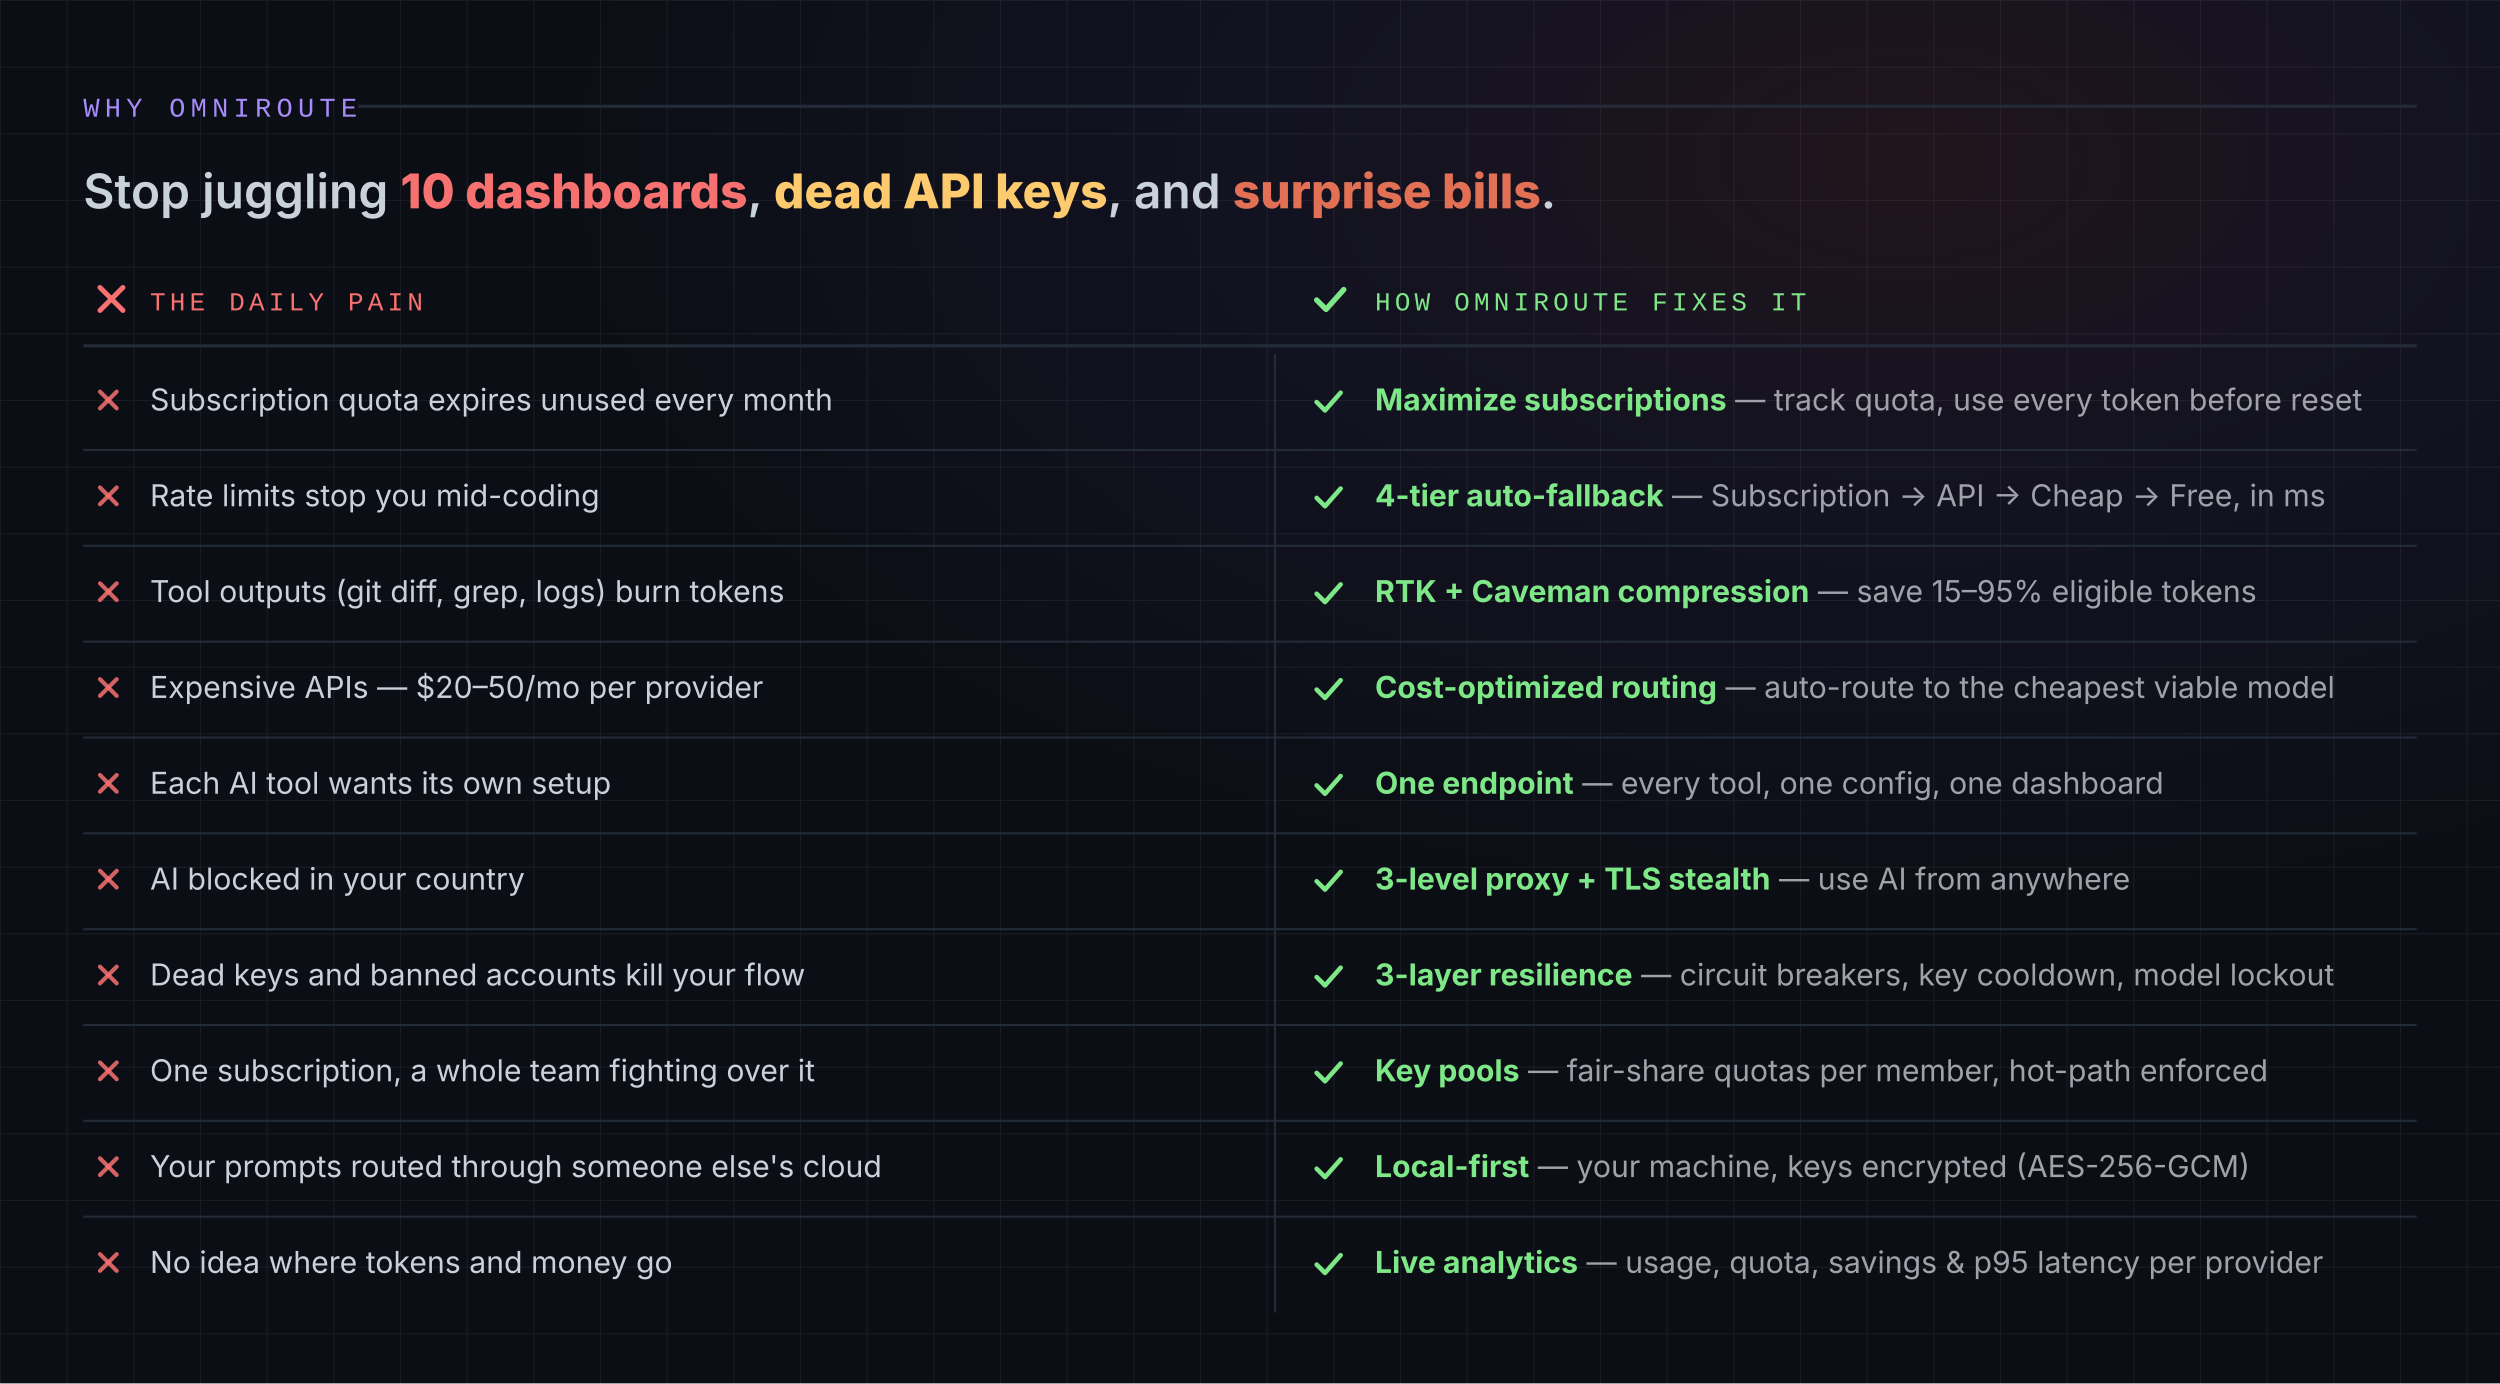
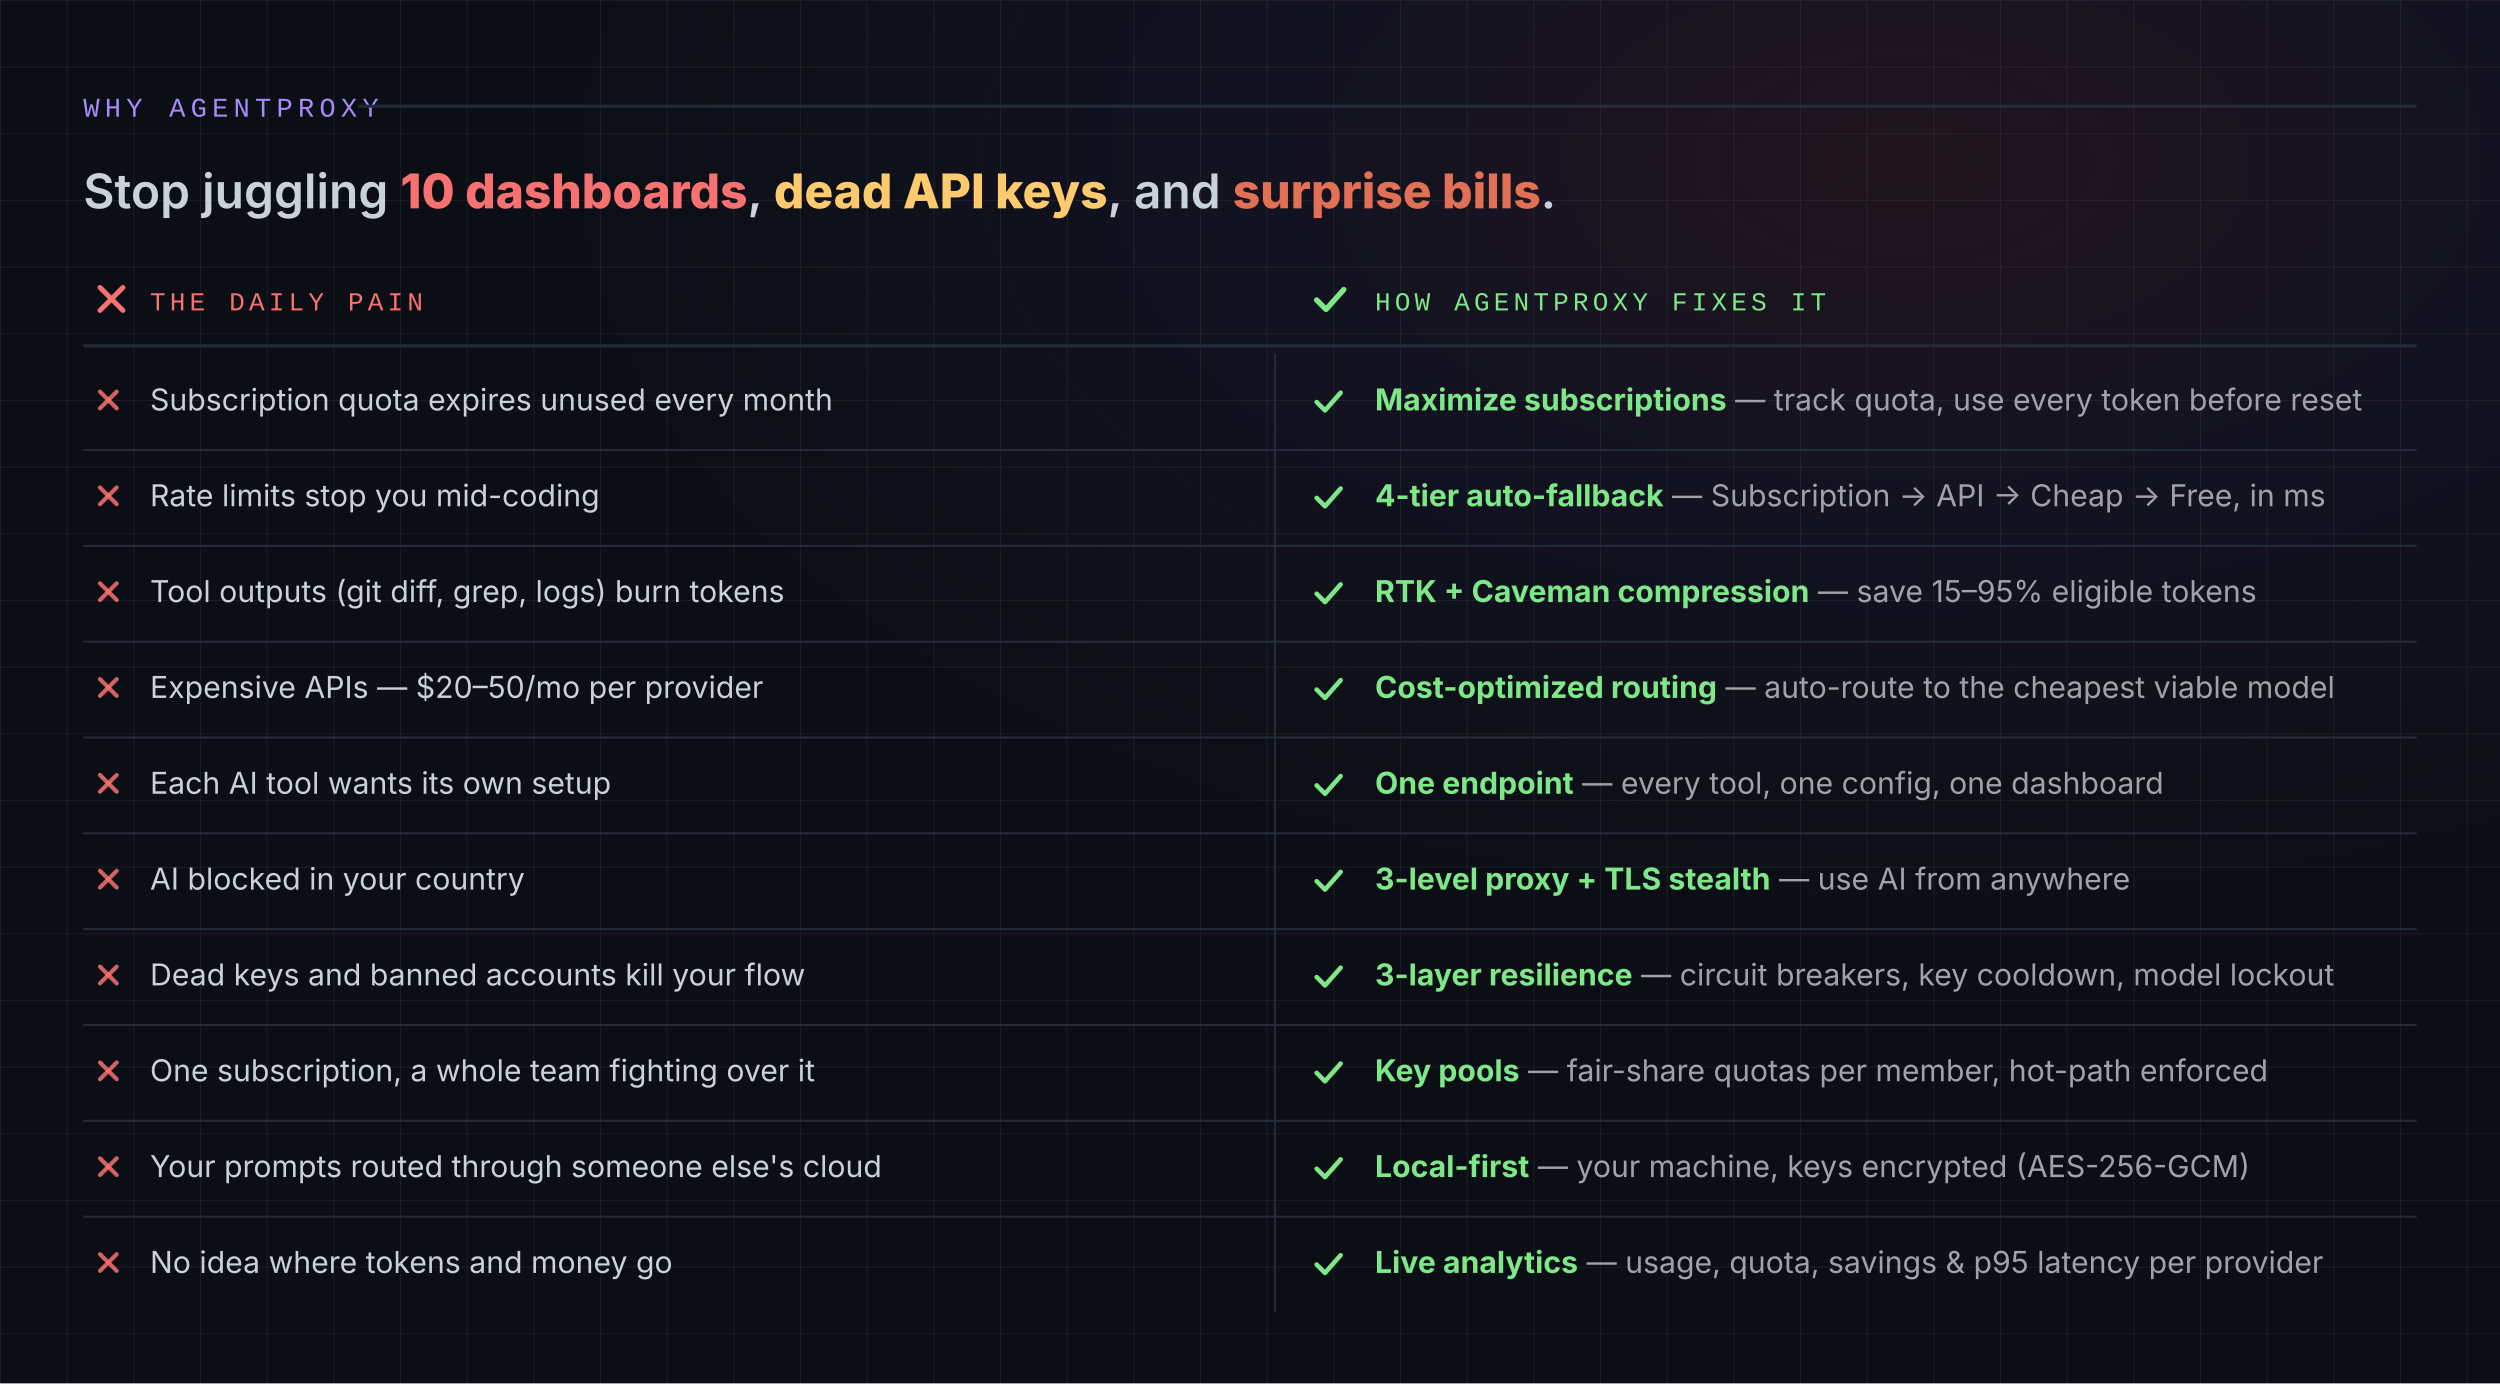
- <svg xmlns="http://www.w3.org/2000/svg" viewBox="0 0 1200 664" role="img" aria-label="Why OmniRoute — stop juggling 10 dashboards, dead API keys and surprise bills. Ten daily pains and how OmniRoute fixes each: subscription quota expiring unused — maximize subscriptions, track quota and use every token before reset. Rate limits stopping you mid-coding — 4-tier auto-fallback from Subscription to API to Cheap to Free in milliseconds. Tool outputs like git diff, grep and logs burning tokens — RTK + Caveman compression saves 15 to 95 percent of eligible tokens per request. Expensive APIs at 20 to 50 dollars per month per provider — cost-optimized routing to the cheapest viable model. Each AI tool wanting its own setup — one endpoint, every tool, one dashboard. AI blocked in your country — 3-level proxy plus TLS fingerprint stealth. Dead keys and banned accounts killing your flow — 3-layer resilience with circuit breakers, key cooldown and model lockout. One subscription shared by a whole team — key pools with fair-share quotas per member enforced in the hot path. Prompts routed through someone else's cloud — local-first, runs on your machine with AES-256-GCM encrypted keys. No idea where tokens and money go — live analytics with usage, quota, savings and p95 latency per provider.">
+ <svg xmlns="http://www.w3.org/2000/svg" viewBox="0 0 1200 664" role="img" aria-label="Why AgentProxy — stop juggling 10 dashboards, dead API keys and surprise bills. Ten daily pains and how AgentProxy fixes each: subscription quota expiring unused — maximize subscriptions, track quota and use every token before reset. Rate limits stopping you mid-coding — 4-tier auto-fallback from Subscription to API to Cheap to Free in milliseconds. Tool outputs like git diff, grep and logs burning tokens — RTK + Caveman compression saves 15 to 95 percent of eligible tokens per request. Expensive APIs at 20 to 50 dollars per month per provider — cost-optimized routing to the cheapest viable model. Each AI tool wanting its own setup — one endpoint, every tool, one dashboard. AI blocked in your country — 3-level proxy plus TLS fingerprint stealth. Dead keys and banned accounts killing your flow — 3-layer resilience with circuit breakers, key cooldown and model lockout. One subscription shared by a whole team — key pools with fair-share quotas per member enforced in the hot path. Prompts routed through someone else's cloud — local-first, runs on your machine with AES-256-GCM encrypted keys. No idea where tokens and money go — live analytics with usage, quota, savings and p95 latency per provider.">
  <defs>
    <pattern id="gridPaperW" width="32" height="32" patternUnits="userSpaceOnUse">
      <path d="M 32 0 L 0 0 0 32" fill="none" stroke="#ffffff" stroke-opacity="0.06" stroke-width="1" />
    </pattern>
    <radialGradient id="bgGlowW" cx="76%" cy="12%" r="55%">
      <stop offset="0%" stop-color="#e54d5e" stop-opacity="0.10" />
      <stop offset="55%" stop-color="#8b5cf6" stop-opacity="0.05" />
      <stop offset="100%" stop-color="#6366f1" stop-opacity="0" />
    </radialGradient>
  </defs>
  <rect width="1200" height="664" fill="#0b0e14" />
  <rect width="1200" height="664" fill="url(#gridPaperW)" />
  <rect width="1200" height="664" fill="url(#bgGlowW)" />
-   <text x="40" y="56" font-family="Consolas, 'Courier New', monospace" font-size="13" letter-spacing="2.5" fill="#a78bfa">WHY OMNIROUTE</text>
+   <text x="40" y="56" font-family="Consolas, 'Courier New', monospace" font-size="13" letter-spacing="2.5" fill="#a78bfa">WHY AGENTPROXY</text>
  <line x1="172" y1="51" x2="1160" y2="51" stroke="#232b38" stroke-width="1.5" />
  <text x="40" y="100" font-family="Inter, 'Segoe UI', Arial, Helvetica, system-ui, sans-serif" font-size="23" font-weight="600" fill="#c9d1d9">Stop juggling <tspan fill="#f87171" font-weight="800">10 dashboards</tspan>, <tspan fill="#fdcb6e" font-weight="800">dead API keys</tspan>, and <tspan fill="#e17055" font-weight="800">surprise bills</tspan>.</text>
  <g transform="translate(48,138)" stroke="#f87171" stroke-width="2.4" fill="none" stroke-linecap="round">
    <line x1="0" y1="0" x2="11" y2="11" />
    <line x1="11" y1="0" x2="0" y2="11" />
  </g>
  <text x="72" y="149" font-family="Consolas, 'Courier New', monospace" font-size="12.5" letter-spacing="2" fill="#f87171">THE DAILY PAIN</text>
  <g transform="translate(632,137)" stroke="#7ee787" stroke-width="2.6" fill="none" stroke-linecap="round" stroke-linejoin="round">
    <path d="M 0,7 L 4.5,11.5 L 13,2" />
  </g>
-   <text x="660" y="149" font-family="Consolas, 'Courier New', monospace" font-size="12.5" letter-spacing="2" fill="#7ee787">HOW OMNIROUTE FIXES IT</text>
+   <text x="660" y="149" font-family="Consolas, 'Courier New', monospace" font-size="12.5" letter-spacing="2" fill="#7ee787">HOW AGENTPROXY FIXES IT</text>
  <line x1="40" y1="166" x2="1160" y2="166" stroke="#232b38" stroke-width="1.5" />
  <rect x="40" y="170" width="1120" height="46" fill="#7ee787" opacity="0">
    <animate attributeName="y" calcMode="discrete" values="170;216;262;308;354;400;446;492;538;584" keyTimes="0;0.1;0.2;0.3;0.4;0.5;0.6;0.7;0.8;0.9" dur="15s" repeatCount="indefinite" />
    <animate attributeName="opacity" values="0;0.055;0.055;0" keyTimes="0;0.015;0.985;1" dur="15s" repeatCount="indefinite" />
  </rect>
  <g font-family="Inter, 'Segoe UI', Arial, Helvetica, system-ui, sans-serif" font-size="14.5">
    <g stroke="#232b38" stroke-width="1">
      <line x1="40" y1="216" x2="1160" y2="216" />
      <line x1="40" y1="262" x2="1160" y2="262" />
      <line x1="40" y1="308" x2="1160" y2="308" />
      <line x1="40" y1="354" x2="1160" y2="354" />
      <line x1="40" y1="400" x2="1160" y2="400" />
      <line x1="40" y1="446" x2="1160" y2="446" />
      <line x1="40" y1="492" x2="1160" y2="492" />
      <line x1="40" y1="538" x2="1160" y2="538" />
      <line x1="40" y1="584" x2="1160" y2="584" />
    </g>
    <line x1="612" y1="170" x2="612" y2="630" stroke="#232b38" stroke-width="1" />
    <g stroke="#f87171" stroke-opacity="0.85" stroke-width="2" fill="none" stroke-linecap="round">
      <g transform="translate(48,188)">
        <line x1="0" y1="0" x2="8" y2="8" />
        <line x1="8" y1="0" x2="0" y2="8" />
      </g>
      <g transform="translate(48,234)">
        <line x1="0" y1="0" x2="8" y2="8" />
        <line x1="8" y1="0" x2="0" y2="8" />
      </g>
      <g transform="translate(48,280)">
        <line x1="0" y1="0" x2="8" y2="8" />
        <line x1="8" y1="0" x2="0" y2="8" />
      </g>
      <g transform="translate(48,326)">
        <line x1="0" y1="0" x2="8" y2="8" />
        <line x1="8" y1="0" x2="0" y2="8" />
      </g>
      <g transform="translate(48,372)">
        <line x1="0" y1="0" x2="8" y2="8" />
        <line x1="8" y1="0" x2="0" y2="8" />
      </g>
      <g transform="translate(48,418)">
        <line x1="0" y1="0" x2="8" y2="8" />
        <line x1="8" y1="0" x2="0" y2="8" />
      </g>
      <g transform="translate(48,464)">
        <line x1="0" y1="0" x2="8" y2="8" />
        <line x1="8" y1="0" x2="0" y2="8" />
      </g>
      <g transform="translate(48,510)">
        <line x1="0" y1="0" x2="8" y2="8" />
        <line x1="8" y1="0" x2="0" y2="8" />
      </g>
      <g transform="translate(48,556)">
        <line x1="0" y1="0" x2="8" y2="8" />
        <line x1="8" y1="0" x2="0" y2="8" />
      </g>
      <g transform="translate(48,602)">
        <line x1="0" y1="0" x2="8" y2="8" />
        <line x1="8" y1="0" x2="0" y2="8" />
      </g>
    </g>
    <g stroke="#7ee787" stroke-width="2.2" fill="none" stroke-linecap="round" stroke-linejoin="round">
      <g transform="translate(632,187)">
        <path d="M 0,6 L 4,10 L 11.5,1.5" />
      </g>
      <g transform="translate(632,233)">
        <path d="M 0,6 L 4,10 L 11.5,1.5" />
      </g>
      <g transform="translate(632,279)">
        <path d="M 0,6 L 4,10 L 11.5,1.5" />
      </g>
      <g transform="translate(632,325)">
        <path d="M 0,6 L 4,10 L 11.5,1.5" />
      </g>
      <g transform="translate(632,371)">
        <path d="M 0,6 L 4,10 L 11.5,1.5" />
      </g>
      <g transform="translate(632,417)">
        <path d="M 0,6 L 4,10 L 11.5,1.5" />
      </g>
      <g transform="translate(632,463)">
        <path d="M 0,6 L 4,10 L 11.5,1.5" />
      </g>
      <g transform="translate(632,509)">
        <path d="M 0,6 L 4,10 L 11.5,1.5" />
      </g>
      <g transform="translate(632,555)">
        <path d="M 0,6 L 4,10 L 11.5,1.5" />
      </g>
      <g transform="translate(632,601)">
        <path d="M 0,6 L 4,10 L 11.5,1.5" />
      </g>
    </g>
    <g fill="#c9d1d9">
      <text x="72" y="197">Subscription quota expires unused every month</text>
      <text x="72" y="243">Rate limits stop you mid-coding</text>
      <text x="72" y="289">Tool outputs (git diff, grep, logs) burn tokens</text>
      <text x="72" y="335">Expensive APIs — $20–50/mo per provider</text>
      <text x="72" y="381">Each AI tool wants its own setup</text>
      <text x="72" y="427">AI blocked in your country</text>
      <text x="72" y="473">Dead keys and banned accounts kill your flow</text>
      <text x="72" y="519">One subscription, a whole team fighting over it</text>
      <text x="72" y="565">Your prompts routed through someone else's cloud</text>
      <text x="72" y="611">No idea where tokens and money go</text>
    </g>
    <g fill="#a1a1aa">
      <text x="660" y="197">
        <tspan font-weight="700" fill="#7ee787">Maximize subscriptions</tspan> — track quota, use every token before reset</text>
      <text x="660" y="243">
        <tspan font-weight="700" fill="#7ee787">4-tier auto-fallback</tspan> — Subscription → API → Cheap → Free, in ms</text>
      <text x="660" y="289">
        <tspan font-weight="700" fill="#7ee787">RTK + Caveman compression</tspan> — save 15–95% eligible tokens</text>
      <text x="660" y="335">
        <tspan font-weight="700" fill="#7ee787">Cost-optimized routing</tspan> — auto-route to the cheapest viable model</text>
      <text x="660" y="381">
        <tspan font-weight="700" fill="#7ee787">One endpoint</tspan> — every tool, one config, one dashboard</text>
      <text x="660" y="427">
        <tspan font-weight="700" fill="#7ee787">3-level proxy + TLS stealth</tspan> — use AI from anywhere</text>
      <text x="660" y="473">
        <tspan font-weight="700" fill="#7ee787">3-layer resilience</tspan> — circuit breakers, key cooldown, model lockout</text>
      <text x="660" y="519">
        <tspan font-weight="700" fill="#7ee787">Key pools</tspan> — fair-share quotas per member, hot-path enforced</text>
      <text x="660" y="565">
        <tspan font-weight="700" fill="#7ee787">Local-first</tspan> — your machine, keys encrypted (AES-256-GCM)</text>
      <text x="660" y="611">
        <tspan font-weight="700" fill="#7ee787">Live analytics</tspan> — usage, quota, savings &amp; p95 latency per provider</text>
    </g>
  </g>
</svg>
